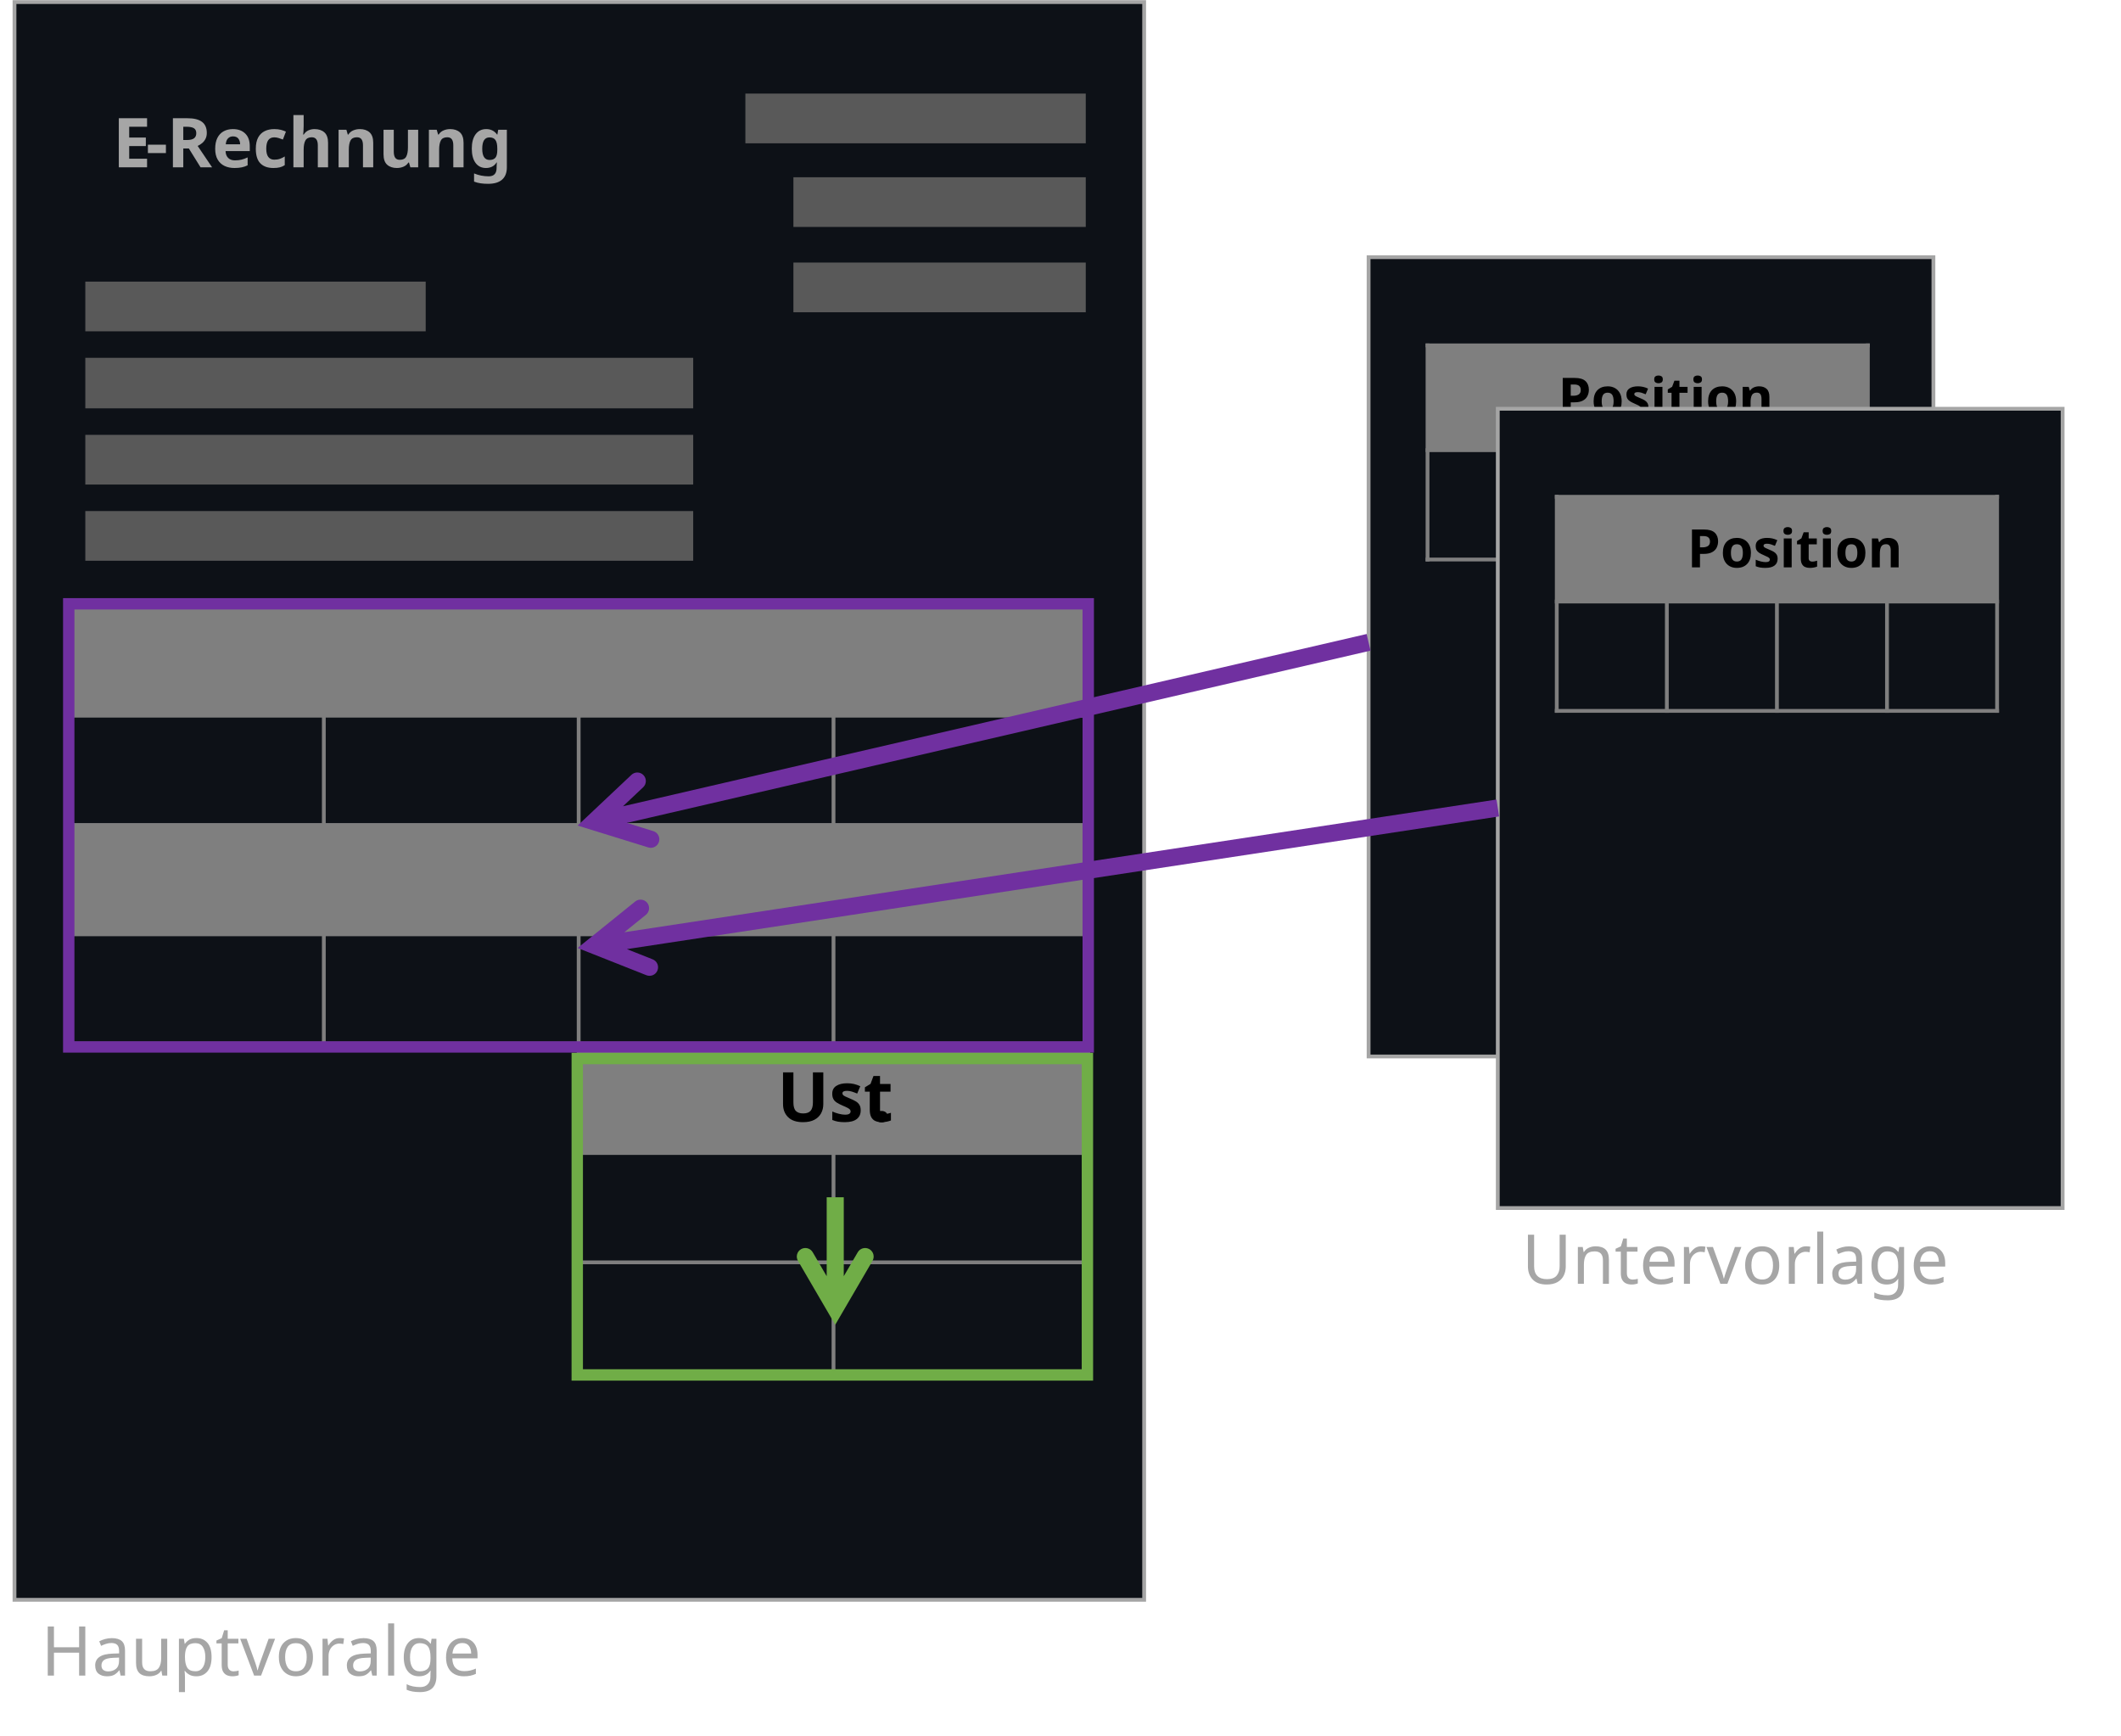
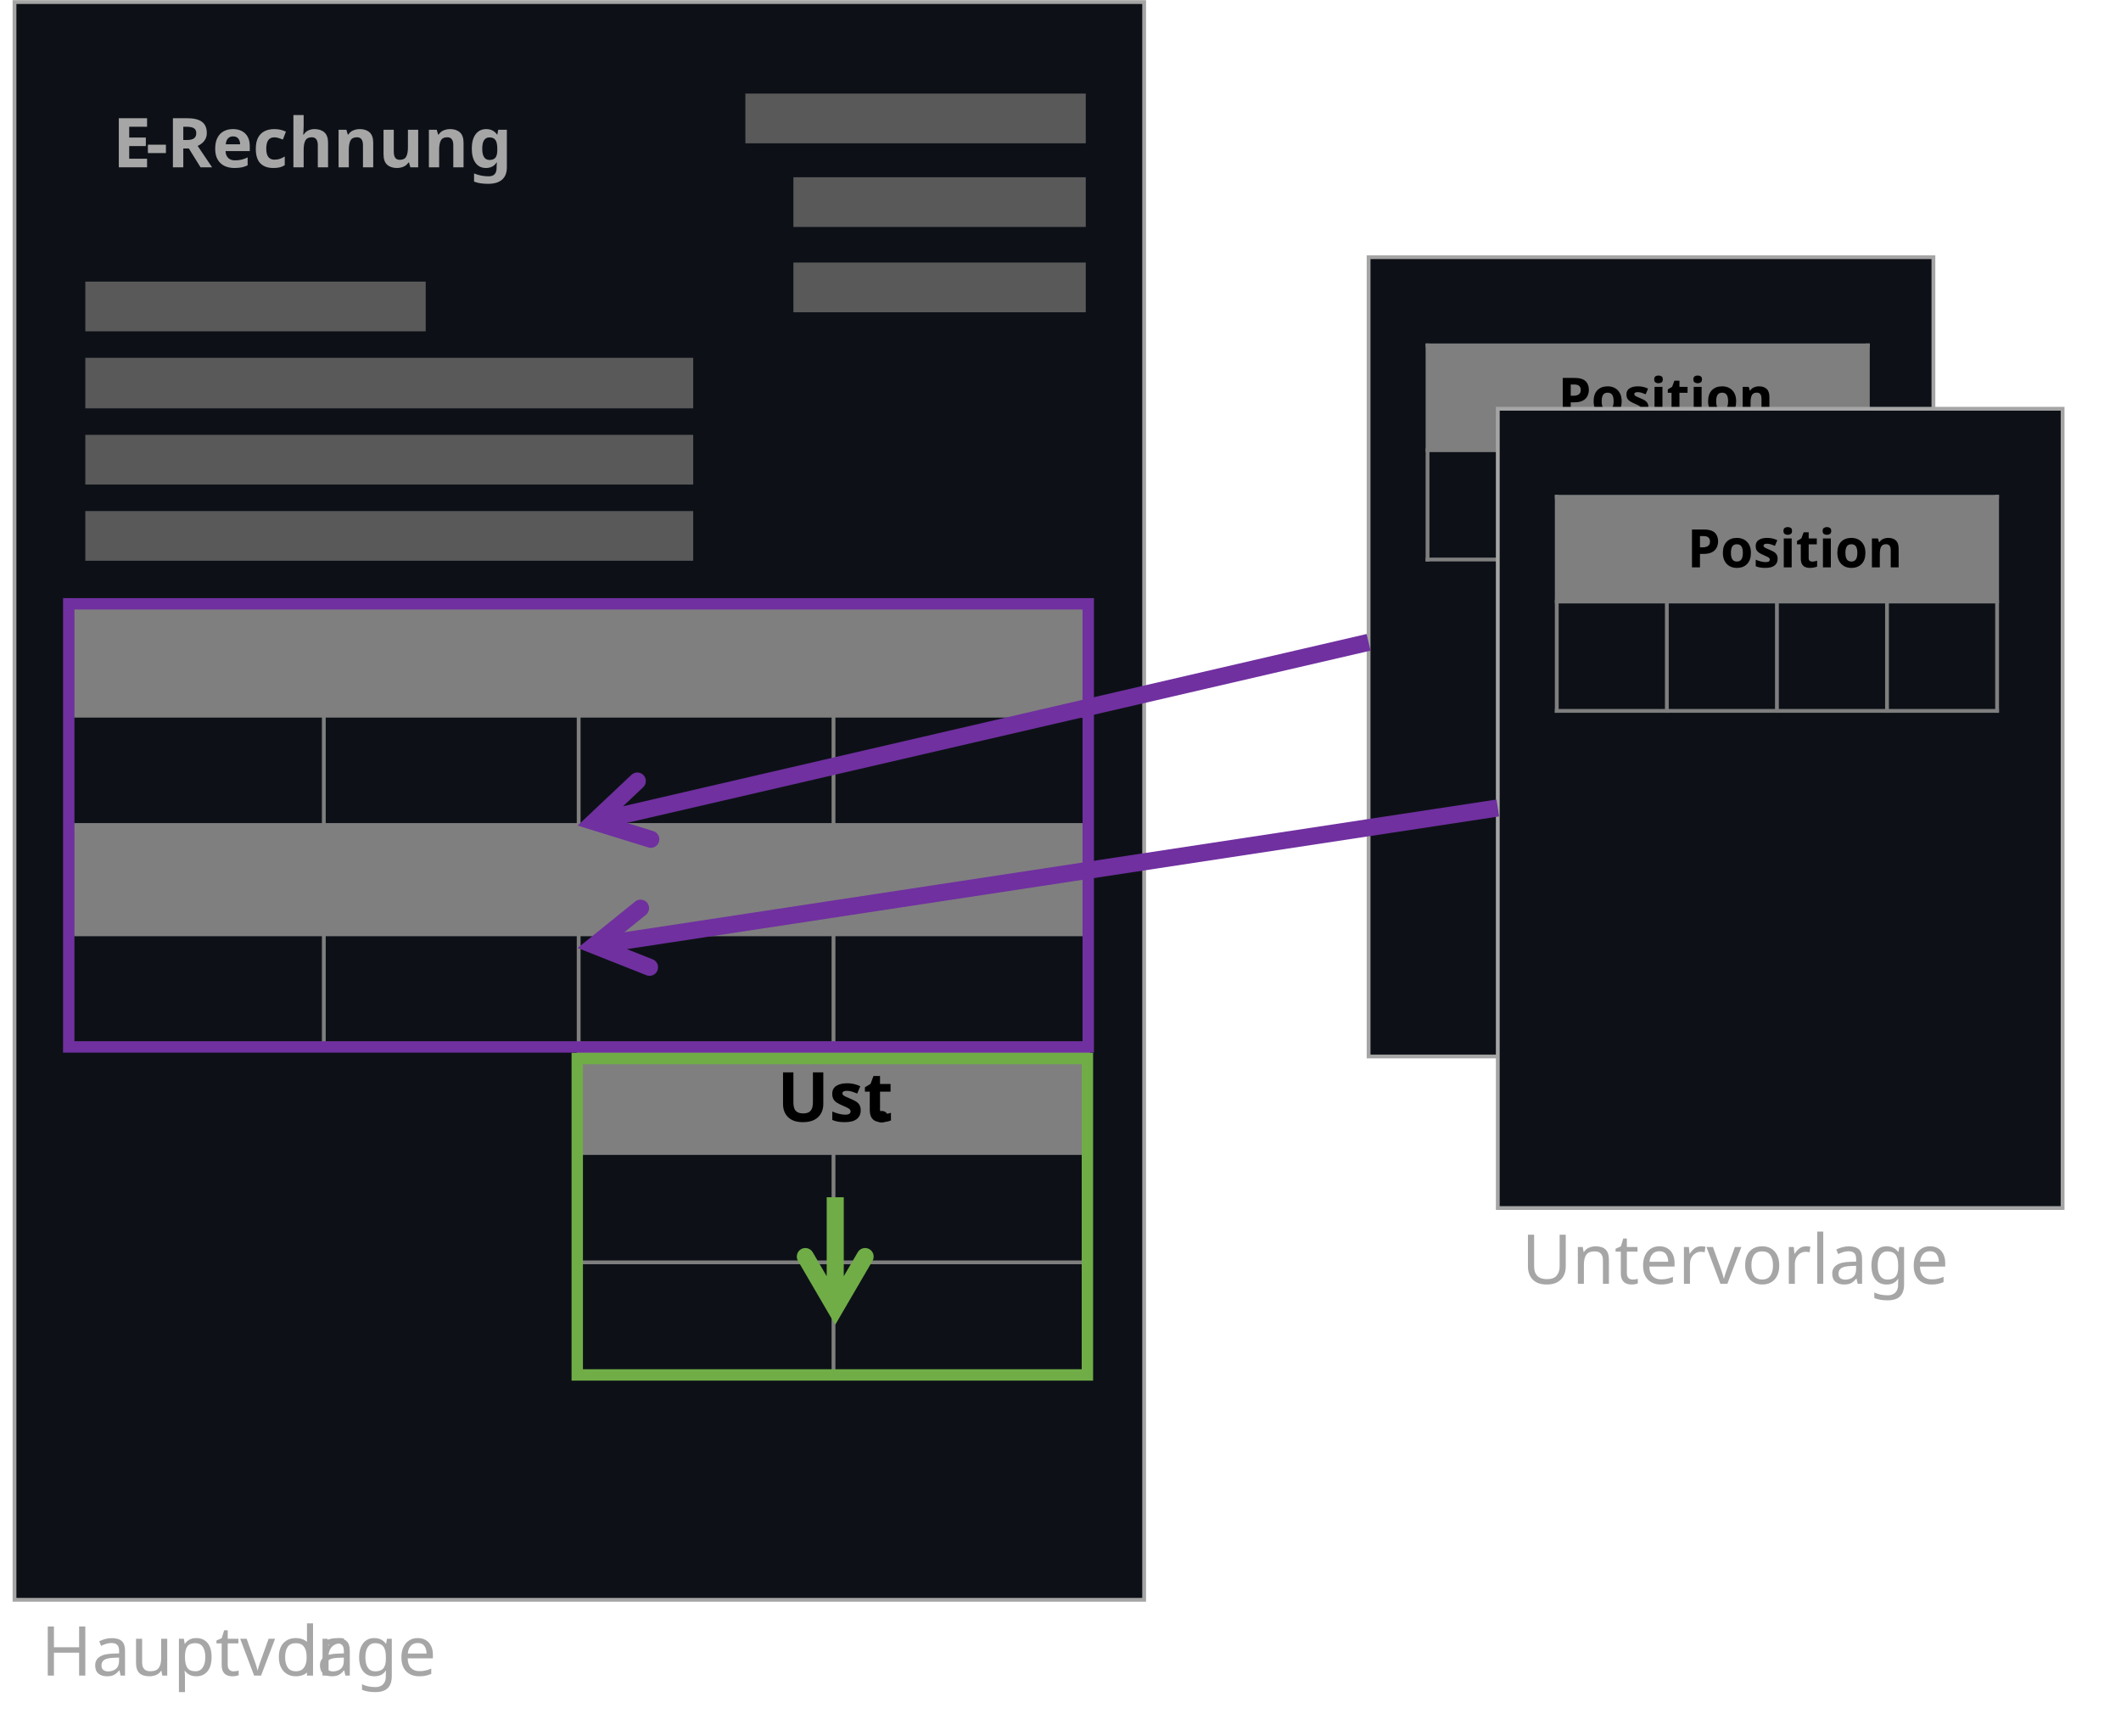
<svg xmlns="http://www.w3.org/2000/svg" width="2561" height="2095" xml:space="preserve" overflow="hidden">
  <g transform="translate(-392 -199)">
    <rect x="409.5" y="201.5" width="1364" height="1929" stroke="#A5A5A5" stroke-width="4.583" stroke-miterlimit="8" fill="#0D1117" />
    <text fill="#A6A6A6" font-family="Calibri,Calibri_MSFontService,sans-serif" font-weight="700" font-size="83" transform="matrix(1 0 0 1 528 401)">E</text>
    <text fill="#A6A6A6" font-family="Calibri,Calibri_MSFontService,sans-serif" font-weight="700" font-size="83" transform="matrix(1 0 0 1 568.104 401)">-</text>
    <text fill="#A6A6A6" font-family="Calibri,Calibri_MSFontService,sans-serif" font-weight="700" font-size="83" transform="matrix(1 0 0 1 593.312 401)">Rechnung</text>
    <path d="M475.284 931.047 782.995 931.047 782.995 1063.05 475.284 1063.05Z" fill="#7F7F7F" fill-rule="evenodd" />
    <path d="M782.995 931.047 1090.71 931.047 1090.71 1063.05 782.995 1063.05Z" fill="#7F7F7F" fill-rule="evenodd" />
    <path d="M1090.71 931.047 1398.42 931.047 1398.42 1063.05 1090.71 1063.05Z" fill="#7F7F7F" fill-rule="evenodd" />
    <path d="M1398.42 931.047 1706.13 931.047 1706.13 1063.05 1398.42 1063.05Z" fill="#7F7F7F" fill-rule="evenodd" />
    <path d="M475.284 1195.05 782.995 1195.05 782.995 1327.05 475.284 1327.05Z" fill="#7F7F7F" fill-rule="evenodd" />
    <path d="M782.995 1195.05 1090.71 1195.05 1090.71 1327.05 782.995 1327.05Z" fill="#7F7F7F" fill-rule="evenodd" />
    <path d="M1090.71 1195.05 1398.42 1195.05 1398.42 1327.05 1090.71 1327.05Z" fill="#7F7F7F" fill-rule="evenodd" />
    <path d="M1398.42 1195.05 1706.13 1195.05 1706.13 1327.05 1398.42 1327.05Z" fill="#7F7F7F" fill-rule="evenodd" />
    <path d="M1090.71 1459.05 1706.13 1459.05 1706.13 1591.05 1090.71 1591.05Z" fill="#7F7F7F" fill-rule="evenodd" />
    <path d="M782.995 928.756 782.995 1461.34" stroke="#7F7F7F" stroke-width="4.583" stroke-linejoin="round" stroke-miterlimit="10" fill="none" fill-rule="evenodd" />
    <path d="M1090.71 928.756 1090.71 1857.34" stroke="#7F7F7F" stroke-width="4.583" stroke-linejoin="round" stroke-miterlimit="10" fill="none" fill-rule="evenodd" />
    <path d="M1398.42 928.756 1398.42 1461.34" stroke="#7F7F7F" stroke-width="4.583" stroke-linejoin="round" stroke-miterlimit="10" fill="none" fill-rule="evenodd" />
    <path d="M1398.42 1588.76 1398.42 1857.34" stroke="#7F7F7F" stroke-width="4.583" stroke-linejoin="round" stroke-miterlimit="10" fill="none" fill-rule="evenodd" />
    <path d="M472.992 1063.05 1708.42 1063.05" stroke="#7F7F7F" stroke-width="4.583" stroke-linejoin="round" stroke-miterlimit="10" fill="none" fill-rule="evenodd" />
    <path d="M472.992 1195.05 1708.42 1195.05" stroke="#7F7F7F" stroke-width="4.583" stroke-linejoin="round" stroke-miterlimit="10" fill="none" fill-rule="evenodd" />
    <path d="M472.992 1327.05 1708.42 1327.05" stroke="#7F7F7F" stroke-width="4.583" stroke-linejoin="round" stroke-miterlimit="10" fill="none" fill-rule="evenodd" />
    <path d="M472.992 1459.05 1708.42 1459.05" stroke="#7F7F7F" stroke-width="4.583" stroke-linejoin="round" stroke-miterlimit="10" fill="none" fill-rule="evenodd" />
    <path d="M1088.41 1591.05 1708.42 1591.05" stroke="#7F7F7F" stroke-width="4.583" stroke-linejoin="round" stroke-miterlimit="10" fill="none" fill-rule="evenodd" />
    <path d="M1088.41 1723.05 1708.42 1723.05" stroke="#7F7F7F" stroke-width="4.583" stroke-linejoin="round" stroke-miterlimit="10" fill="none" fill-rule="evenodd" />
    <path d="M475.284 928.756 475.284 1461.34" stroke="#7F7F7F" stroke-width="4.583" stroke-linejoin="round" stroke-miterlimit="10" fill="none" fill-rule="evenodd" />
    <path d="M1706.13 928.756 1706.13 1857.34" stroke="#7F7F7F" stroke-width="4.583" stroke-linejoin="round" stroke-miterlimit="10" fill="none" fill-rule="evenodd" />
    <path d="M472.992 931.047 1708.42 931.047" stroke="#7F7F7F" stroke-width="4.583" stroke-linejoin="round" stroke-miterlimit="10" fill="none" fill-rule="evenodd" />
    <path d="M1088.41 1855.05 1708.42 1855.05" stroke="#7F7F7F" stroke-width="4.583" stroke-linejoin="round" stroke-miterlimit="10" fill="none" fill-rule="evenodd" />
    <text font-family="Calibri,Calibri_MSFontService,sans-serif" font-weight="700" font-size="83" transform="matrix(1 0 0 1 1330.41 1553)">Ust</text>
    <text font-family="Calibri,Calibri_MSFontService,sans-serif" font-weight="700" font-size="83" transform="matrix(1 0 0 1 1444.65 1553)">.</text>
    <rect x="475" y="928" width="1231" height="535" stroke="#7030A0" stroke-width="13.75" stroke-miterlimit="8" fill="none" />
    <rect x="1089" y="1477" width="616" height="382" stroke="#70AD47" stroke-width="13.75" stroke-miterlimit="8" fill="none" />
    <rect x="2044.5" y="509.5" width="682" height="965" stroke="#A5A5A5" stroke-width="4.583" stroke-miterlimit="8" fill="#0D1117" />
    <path d="M2115.67 616 2647.33 616 2647.33 742.5 2115.67 742.5Z" fill="#7F7F7F" fill-rule="evenodd" />
    <path d="M2248.58 740.208 2248.58 876.792" stroke="#7F7F7F" stroke-width="4.583" stroke-linejoin="round" stroke-miterlimit="10" fill="none" fill-rule="evenodd" />
    <path d="M2381.5 740.208 2381.5 876.792" stroke="#7F7F7F" stroke-width="4.583" stroke-linejoin="round" stroke-miterlimit="10" fill="none" fill-rule="evenodd" />
    <path d="M2514.42 740.208 2514.42 876.792" stroke="#7F7F7F" stroke-width="4.583" stroke-linejoin="round" stroke-miterlimit="10" fill="none" fill-rule="evenodd" />
    <path d="M2113.38 742.5 2649.62 742.5" stroke="#7F7F7F" stroke-width="4.583" stroke-linejoin="round" stroke-miterlimit="10" fill="none" fill-rule="evenodd" />
    <path d="M2115.67 613.708 2115.67 876.792" stroke="#7F7F7F" stroke-width="4.583" stroke-linejoin="round" stroke-miterlimit="10" fill="none" fill-rule="evenodd" />
    <path d="M2647.33 613.708 2647.33 876.792" stroke="#7F7F7F" stroke-width="4.583" stroke-linejoin="round" stroke-miterlimit="10" fill="none" fill-rule="evenodd" />
    <path d="M2113.38 616 2649.62 616" stroke="#7F7F7F" stroke-width="4.583" stroke-linejoin="round" stroke-miterlimit="10" fill="none" fill-rule="evenodd" />
    <path d="M2113.38 874.5 2649.62 874.5" stroke="#7F7F7F" stroke-width="4.583" stroke-linejoin="round" stroke-miterlimit="10" fill="none" fill-rule="evenodd" />
    <text font-family="Calibri,Calibri_MSFontService,sans-serif" font-weight="700" font-size="64" transform="matrix(1 0 0 1 2273.16 701)">Position</text>
    <rect x="2200.5" y="692.5" width="682" height="965" stroke="#A5A5A5" stroke-width="4.583" stroke-miterlimit="8" fill="#0D1117" />
    <path d="M2271.71 798.762 2803.38 798.762 2803.38 925.262 2271.71 925.262Z" fill="#7F7F7F" fill-rule="evenodd" />
    <path d="M2404.63 922.971 2404.63 1059.55" stroke="#7F7F7F" stroke-width="4.583" stroke-linejoin="round" stroke-miterlimit="10" fill="none" fill-rule="evenodd" />
    <path d="M2537.55 922.971 2537.55 1059.55" stroke="#7F7F7F" stroke-width="4.583" stroke-linejoin="round" stroke-miterlimit="10" fill="none" fill-rule="evenodd" />
    <path d="M2670.46 922.971 2670.46 1059.55" stroke="#7F7F7F" stroke-width="4.583" stroke-linejoin="round" stroke-miterlimit="10" fill="none" fill-rule="evenodd" />
    <path d="M2269.42 925.262 2805.67 925.262" stroke="#7F7F7F" stroke-width="4.583" stroke-linejoin="round" stroke-miterlimit="10" fill="none" fill-rule="evenodd" />
    <path d="M2271.71 796.471 2271.71 1059.55" stroke="#7F7F7F" stroke-width="4.583" stroke-linejoin="round" stroke-miterlimit="10" fill="none" fill-rule="evenodd" />
    <path d="M2803.38 796.471 2803.38 1059.55" stroke="#7F7F7F" stroke-width="4.583" stroke-linejoin="round" stroke-miterlimit="10" fill="none" fill-rule="evenodd" />
    <path d="M2269.42 798.762 2805.67 798.762" stroke="#7F7F7F" stroke-width="4.583" stroke-linejoin="round" stroke-miterlimit="10" fill="none" fill-rule="evenodd" />
    <path d="M2269.42 1057.26 2805.67 1057.26" stroke="#7F7F7F" stroke-width="4.583" stroke-linejoin="round" stroke-miterlimit="10" fill="none" fill-rule="evenodd" />
    <text font-family="Calibri,Calibri_MSFontService,sans-serif" font-weight="700" font-size="64" transform="matrix(1 0 0 1 2429.21 884)">Position</text>
    <path d="M1.551-10.195 1092.4 155.747 1089.3 176.138-1.551 10.195ZM1041.58 112.928 1111.08 169.02 1028.04 201.907C1022.75 204.004 1016.75 201.412 1014.66 196.117 1012.56 190.822 1015.15 184.829 1020.45 182.731L1087.04 156.354 1084.37 173.967 1028.62 128.978C1024.19 125.401 1023.5 118.908 1027.07 114.476 1030.65 110.044 1037.14 109.351 1041.58 112.928Z" fill="#7030A0" transform="matrix(-1 0 0 1 2200.53 1174.5)" />
    <path d="M1410.81 1644.5 1410.81 1777.95 1390.19 1777.95 1390.19 1644.5ZM1445.5 1721.27 1400.5 1798.42 1355.5 1721.27C1352.63 1716.35 1354.29 1710.04 1359.21 1707.17 1364.13 1704.3 1370.44 1705.96 1373.31 1710.88L1409.41 1772.75 1391.59 1772.75 1427.69 1710.88C1430.56 1705.96 1436.87 1704.3 1441.79 1707.17 1446.71 1710.04 1448.37 1716.35 1445.5 1721.27Z" fill="#70AD47" />
    <path d="M2.327-10.046 937.416 206.548 932.762 226.641-2.327 10.046ZM890.028 159.964 955.028 221.213 869.718 247.645C864.278 249.331 858.501 246.287 856.816 240.847 855.13 235.407 858.174 229.63 863.614 227.944L932.038 206.744 928.018 224.1 875.883 174.975C871.738 171.069 871.544 164.542 875.45 160.397 879.356 156.252 885.883 156.058 890.028 159.964Z" fill="#7030A0" transform="matrix(-1 0 0 1 2044.48 974.5)" />
    <rect x="495" y="539" width="411" height="60" fill="#595959" />
    <rect x="495" y="631" width="734" height="61" fill="#595959" />
    <rect x="495" y="724" width="734" height="60" fill="#595959" />
    <rect x="495" y="816" width="734" height="60" fill="#595959" />
    <rect x="1292" y="312" width="411" height="60" fill="#595959" />
    <rect x="1350" y="516" width="353" height="60" fill="#595959" />
    <rect x="1350" y="413" width="353" height="60" fill="#595959" />
-     <text fill="#A6A6A6" font-family="Calibri,Calibri_MSFontService,sans-serif" font-weight="400" font-size="83" transform="matrix(1 0 0 1 441.62 2222)">Hauptvoralge</text>
+     <text fill="#A6A6A6" font-family="Calibri,Calibri_MSFontService,sans-serif" font-weight="400" font-size="83" transform="matrix(1 0 0 1 441.62 2222)">Hauptvor</text>
+     <text fill="#A6A6A6" font-family="Calibri,Calibri_MSFontService,sans-serif" font-weight="400" font-size="83" transform="matrix(1 0 0 1 755.601 2222)">l</text>
+     <text fill="#A6A6A6" font-family="Calibri,Calibri_MSFontService,sans-serif" font-weight="400" font-size="83" transform="matrix(1 0 0 1 774.507 2222)">age</text>
    <text fill="#A6A6A6" font-family="Calibri,Calibri_MSFontService,sans-serif" font-weight="400" font-size="83" transform="matrix(1 0 0 1 2229.44 1749)">Untervorlage</text>
  </g>
</svg>
